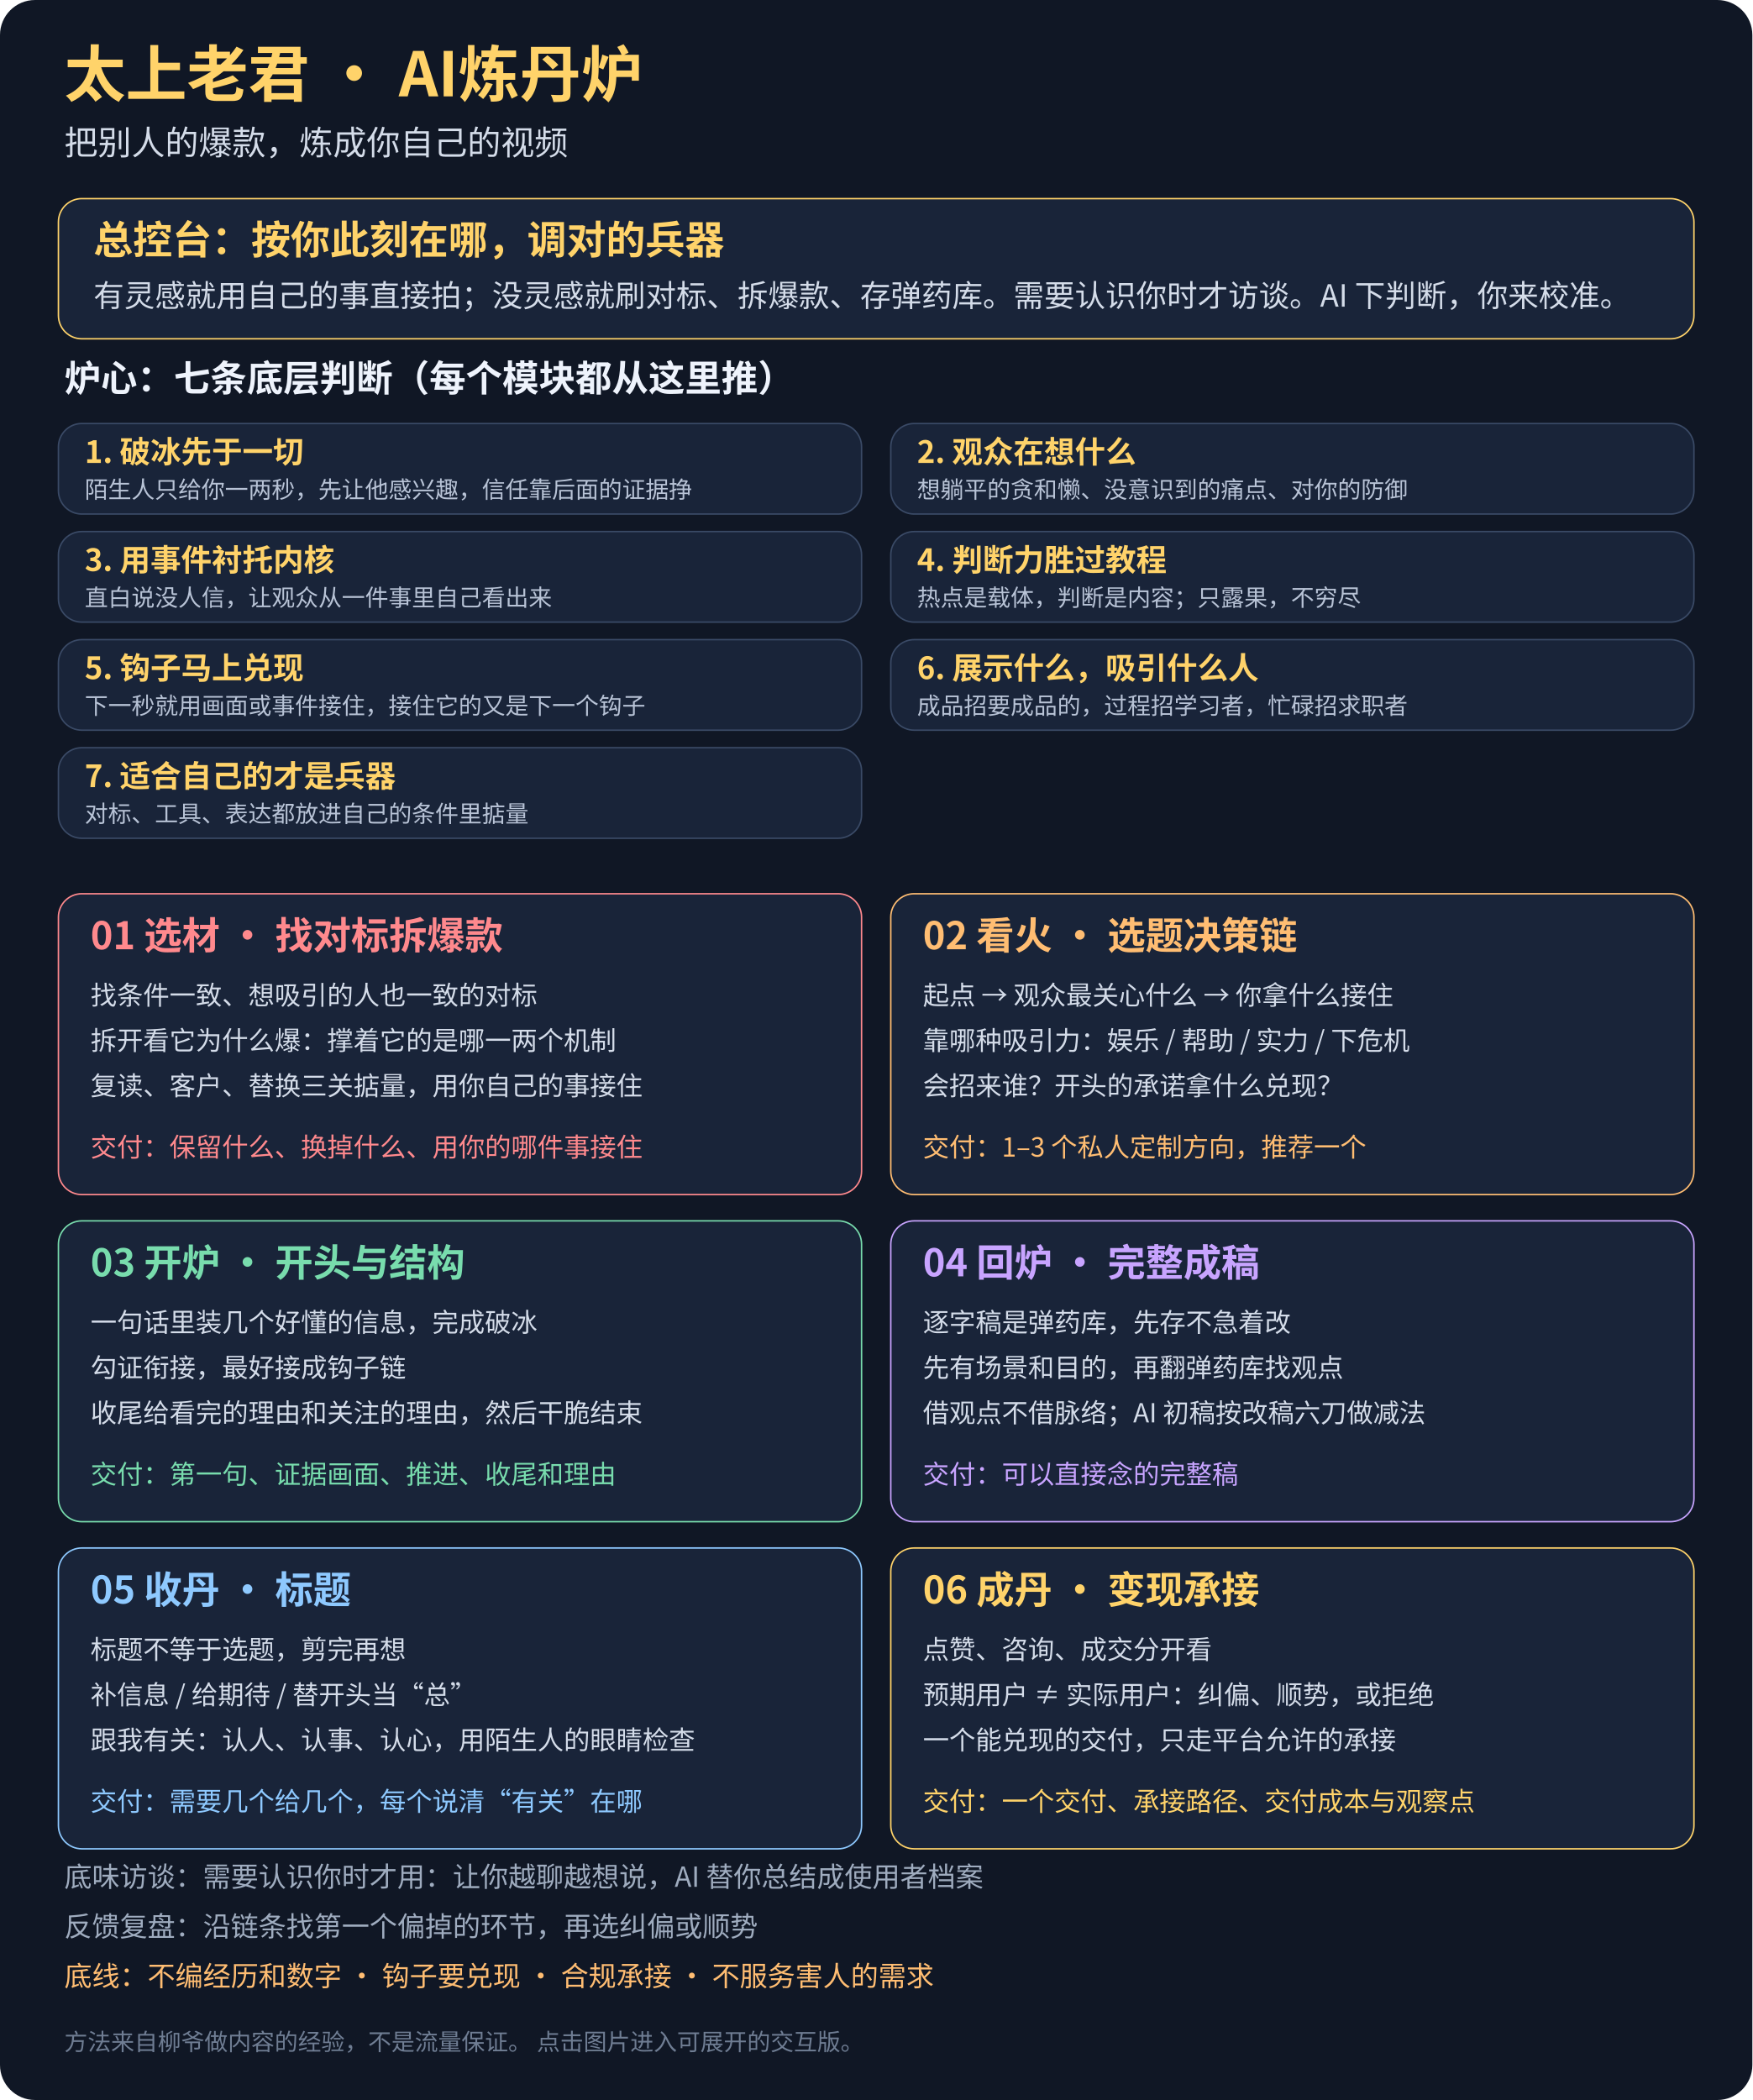
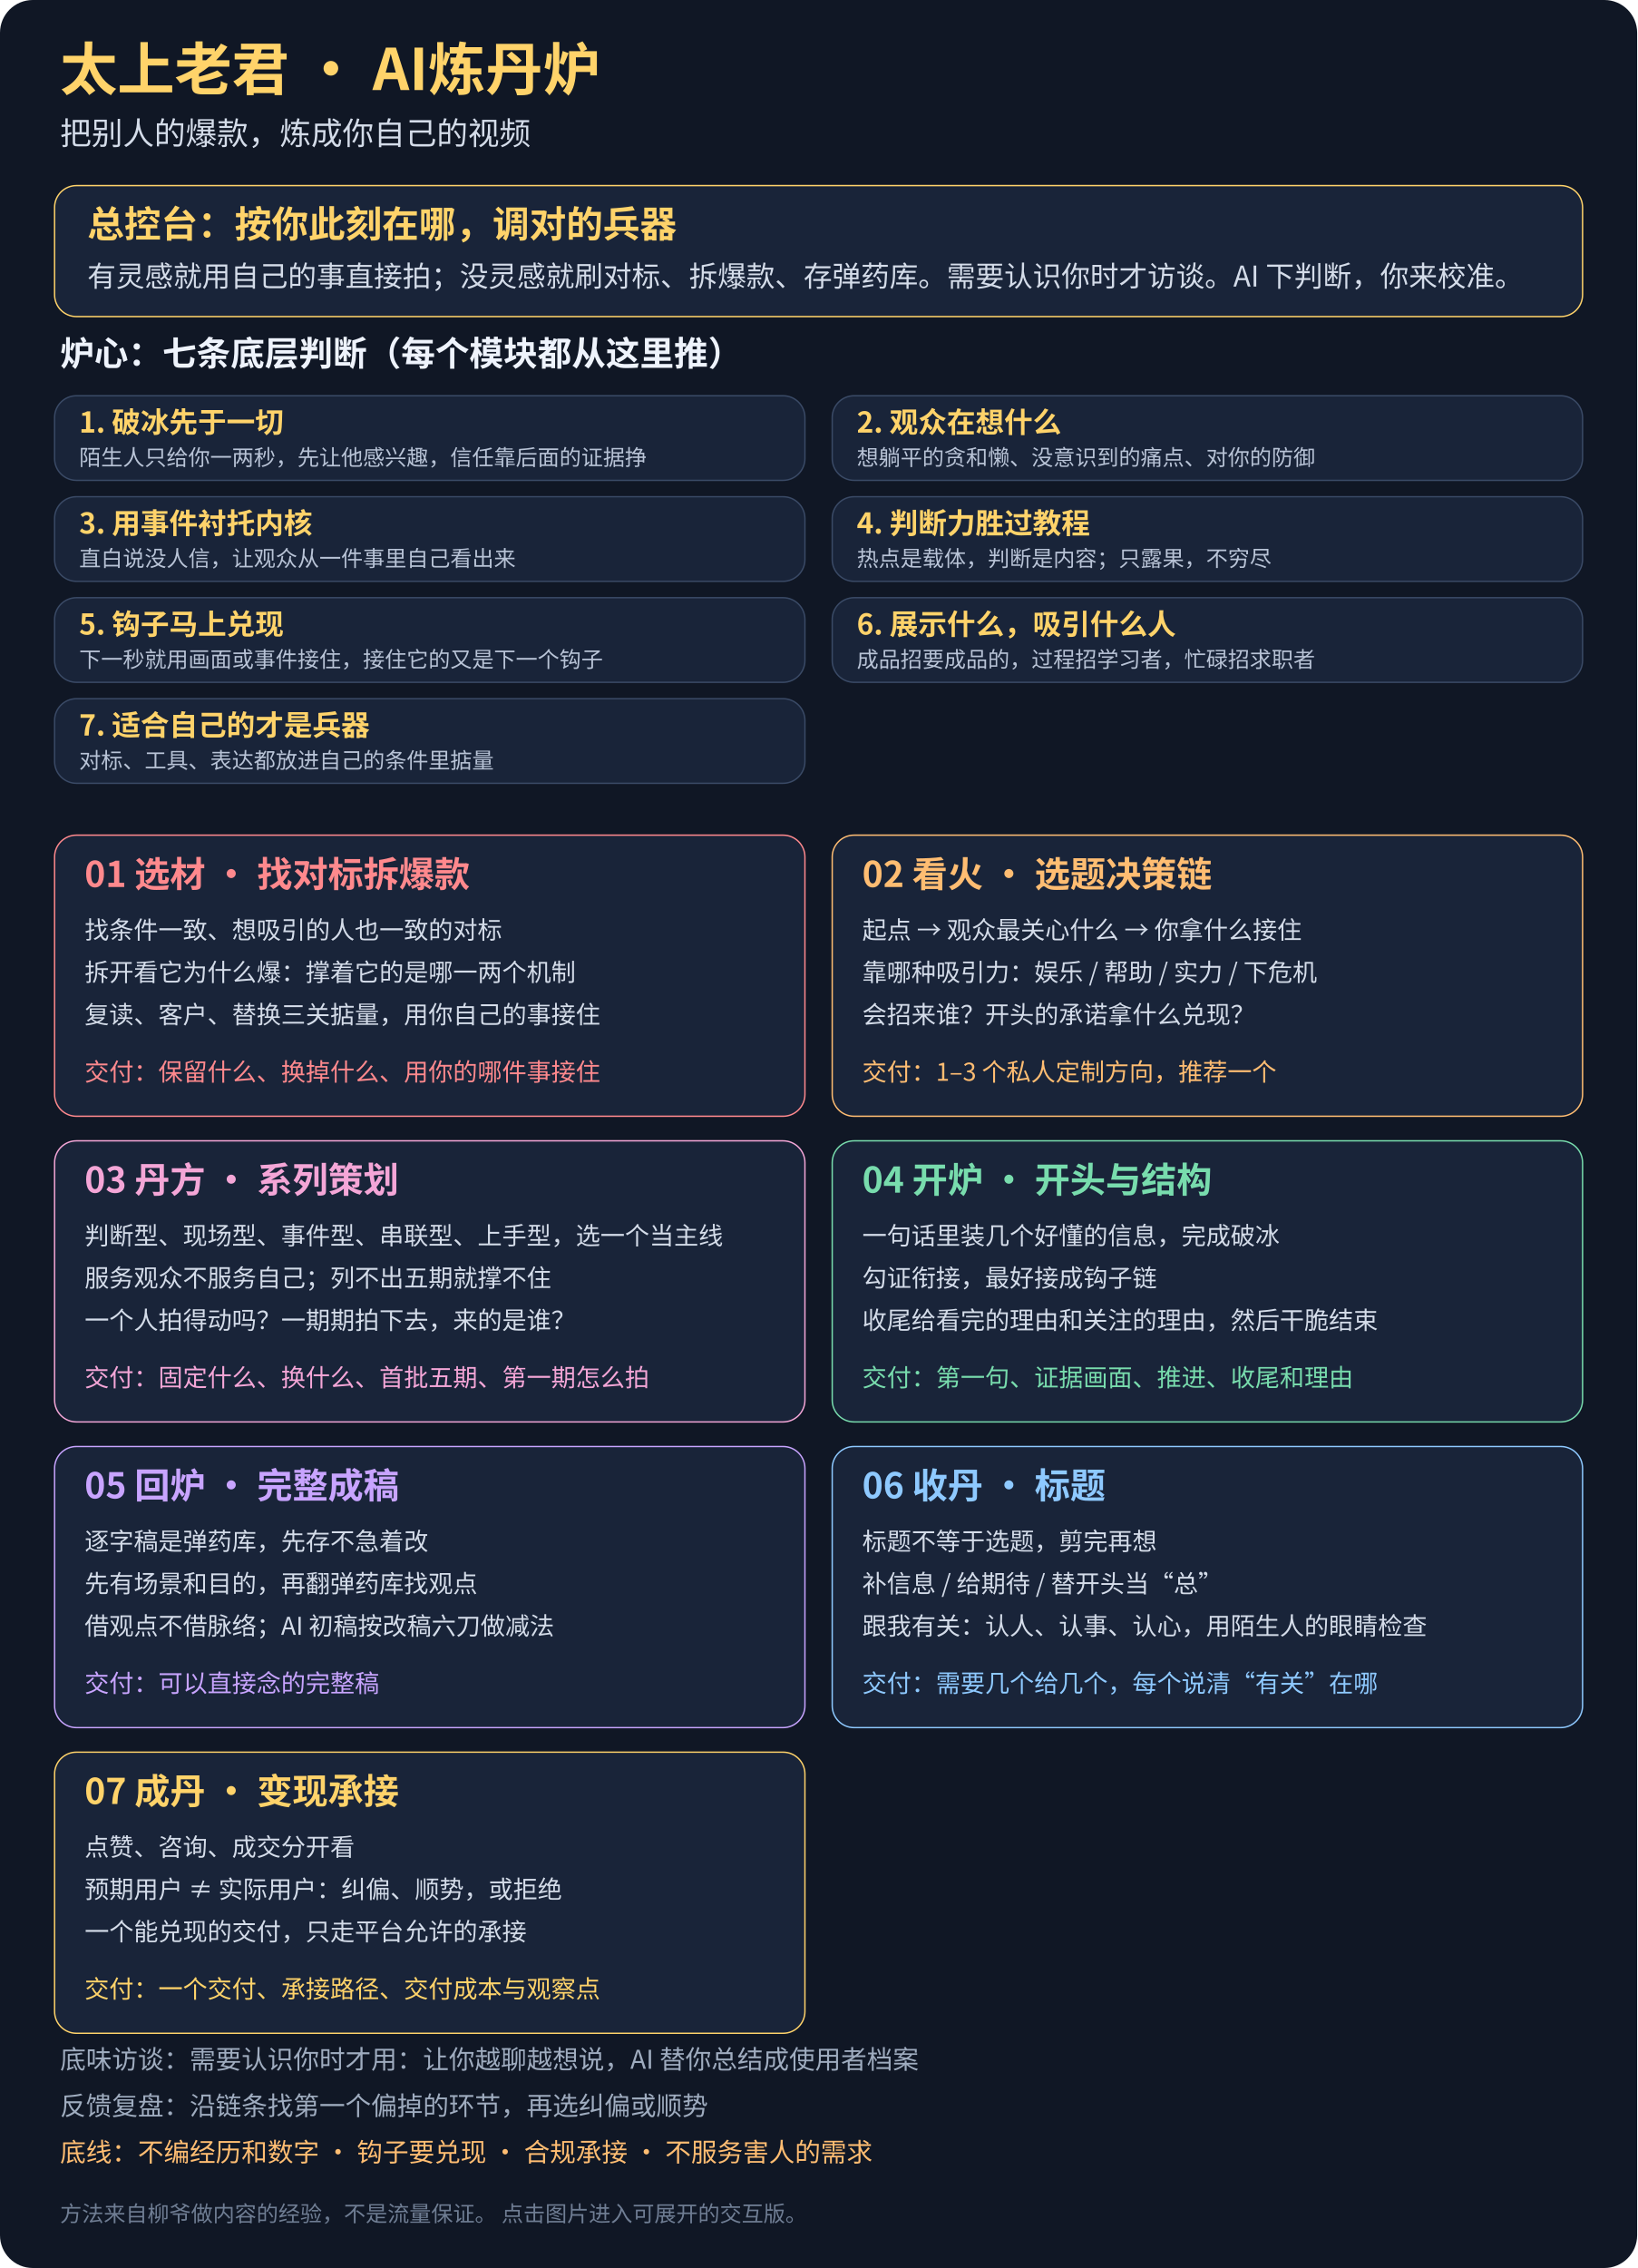
- <svg xmlns="http://www.w3.org/2000/svg" width="1200" height="1438" viewBox="0 0 1200 1438" role="img" aria-labelledby="title desc">
-   <rect width="1200" height="1438" rx="24" fill="#101725" />
+ <svg xmlns="http://www.w3.org/2000/svg" width="1200" height="1662" viewBox="0 0 1200 1662" role="img" aria-labelledby="title desc">
+   <rect width="1200" height="1662" rx="24" fill="#101725" />
  <g font-family="-apple-system,BlinkMacSystemFont,'Segoe UI','Noto Sans CJK SC','Microsoft YaHei',sans-serif">
    <text x="44" y="66" font-size="42" fill="#ffd36a" font-weight="700">太上老君 · AI炼丹炉</text>
    <text x="44" y="106" font-size="23" fill="#d4dce9" font-weight="400">把别人的爆款，炼成你自己的视频</text>
    <rect x="40" y="136" width="1120" height="96" rx="16" fill="#192439" stroke="#ffd36a" />
    <text x="64" y="174" font-size="27" fill="#ffd36a" font-weight="700">总控台：按你此刻在哪，调对的兵器</text>
    <text x="64" y="210" font-size="21" fill="#d4dce9" font-weight="400">有灵感就用自己的事直接拍；没灵感就刷对标、拆爆款、存弹药库。需要认识你时才访谈。AI 下判断，你来校准。</text>
    <text x="44" y="268" font-size="25" fill="#eef3fc" font-weight="600">炉心：七条底层判断（每个模块都从这里推）</text>
    <rect x="40" y="290" width="550" height="62" rx="16" fill="#192439" stroke="#3a4a66" />
    <text x="58" y="317" font-size="21" fill="#ffd36a" font-weight="650">1. 破冰先于一切</text>
    <text x="58" y="341" font-size="16" fill="#b8c3d6" font-weight="400">陌生人只给你一两秒，先让他感兴趣，信任靠后面的证据挣</text>
    <rect x="610" y="290" width="550" height="62" rx="16" fill="#192439" stroke="#3a4a66" />
    <text x="628" y="317" font-size="21" fill="#ffd36a" font-weight="650">2. 观众在想什么</text>
    <text x="628" y="341" font-size="16" fill="#b8c3d6" font-weight="400">想躺平的贪和懒、没意识到的痛点、对你的防御</text>
    <rect x="40" y="364" width="550" height="62" rx="16" fill="#192439" stroke="#3a4a66" />
    <text x="58" y="391" font-size="21" fill="#ffd36a" font-weight="650">3. 用事件衬托内核</text>
    <text x="58" y="415" font-size="16" fill="#b8c3d6" font-weight="400">直白说没人信，让观众从一件事里自己看出来</text>
    <rect x="610" y="364" width="550" height="62" rx="16" fill="#192439" stroke="#3a4a66" />
    <text x="628" y="391" font-size="21" fill="#ffd36a" font-weight="650">4. 判断力胜过教程</text>
    <text x="628" y="415" font-size="16" fill="#b8c3d6" font-weight="400">热点是载体，判断是内容；只露果，不穷尽</text>
    <rect x="40" y="438" width="550" height="62" rx="16" fill="#192439" stroke="#3a4a66" />
    <text x="58" y="465" font-size="21" fill="#ffd36a" font-weight="650">5. 钩子马上兑现</text>
    <text x="58" y="489" font-size="16" fill="#b8c3d6" font-weight="400">下一秒就用画面或事件接住，接住它的又是下一个钩子</text>
    <rect x="610" y="438" width="550" height="62" rx="16" fill="#192439" stroke="#3a4a66" />
    <text x="628" y="465" font-size="21" fill="#ffd36a" font-weight="650">6. 展示什么，吸引什么人</text>
    <text x="628" y="489" font-size="16" fill="#b8c3d6" font-weight="400">成品招要成品的，过程招学习者，忙碌招求职者</text>
    <rect x="40" y="512" width="550" height="62" rx="16" fill="#192439" stroke="#3a4a66" />
    <text x="58" y="539" font-size="21" fill="#ffd36a" font-weight="650">7. 适合自己的才是兵器</text>
    <text x="58" y="563" font-size="16" fill="#b8c3d6" font-weight="400">对标、工具、表达都放进自己的条件里掂量</text>
    <rect x="40" y="612" width="550" height="206" rx="16" fill="#192439" stroke="#ff898d" />
    <text x="62" y="650" font-size="26" fill="#ff898d" font-weight="650">01 选材 · 找对标拆爆款</text>
    <text x="62" y="688" font-size="18" fill="#d4dce9" font-weight="400">找条件一致、想吸引的人也一致的对标</text>
    <text x="62" y="719" font-size="18" fill="#d4dce9" font-weight="400">拆开看它为什么爆：撑着它的是哪一两个机制</text>
    <text x="62" y="750" font-size="18" fill="#d4dce9" font-weight="400">复读、客户、替换三关掂量，用你自己的事接住</text>
    <text x="62" y="792" font-size="18" fill="#ff898d" font-weight="400">交付：保留什么、换掉什么、用你的哪件事接住</text>
    <rect x="610" y="612" width="550" height="206" rx="16" fill="#192439" stroke="#ffbd72" />
    <text x="632" y="650" font-size="26" fill="#ffbd72" font-weight="650">02 看火 · 选题决策链</text>
    <text x="632" y="688" font-size="18" fill="#d4dce9" font-weight="400">起点 → 观众最关心什么 → 你拿什么接住</text>
    <text x="632" y="719" font-size="18" fill="#d4dce9" font-weight="400">靠哪种吸引力：娱乐 / 帮助 / 实力 / 下危机</text>
    <text x="632" y="750" font-size="18" fill="#d4dce9" font-weight="400">会招来谁？开头的承诺拿什么兑现？</text>
    <text x="632" y="792" font-size="18" fill="#ffbd72" font-weight="400">交付：1–3 个私人定制方向，推荐一个</text>
-     <rect x="40" y="836" width="550" height="206" rx="16" fill="#192439" stroke="#78dcad" />
-     <text x="62" y="874" font-size="26" fill="#78dcad" font-weight="650">03 开炉 · 开头与结构</text>
-     <text x="62" y="912" font-size="18" fill="#d4dce9" font-weight="400">一句话里装几个好懂的信息，完成破冰</text>
-     <text x="62" y="943" font-size="18" fill="#d4dce9" font-weight="400">勾证衔接，最好接成钩子链</text>
-     <text x="62" y="974" font-size="18" fill="#d4dce9" font-weight="400">收尾给看完的理由和关注的理由，然后干脆结束</text>
-     <text x="62" y="1016" font-size="18" fill="#78dcad" font-weight="400">交付：第一句、证据画面、推进、收尾和理由</text>
-     <rect x="610" y="836" width="550" height="206" rx="16" fill="#192439" stroke="#c8a4ff" />
-     <text x="632" y="874" font-size="26" fill="#c8a4ff" font-weight="650">04 回炉 · 完整成稿</text>
-     <text x="632" y="912" font-size="18" fill="#d4dce9" font-weight="400">逐字稿是弹药库，先存不急着改</text>
-     <text x="632" y="943" font-size="18" fill="#d4dce9" font-weight="400">先有场景和目的，再翻弹药库找观点</text>
-     <text x="632" y="974" font-size="18" fill="#d4dce9" font-weight="400">借观点不借脉络；AI 初稿按改稿六刀做减法</text>
-     <text x="632" y="1016" font-size="18" fill="#c8a4ff" font-weight="400">交付：可以直接念的完整稿</text>
-     <rect x="40" y="1060" width="550" height="206" rx="16" fill="#192439" stroke="#8ec9ff" />
-     <text x="62" y="1098" font-size="26" fill="#8ec9ff" font-weight="650">05 收丹 · 标题</text>
-     <text x="62" y="1136" font-size="18" fill="#d4dce9" font-weight="400">标题不等于选题，剪完再想</text>
-     <text x="62" y="1167" font-size="18" fill="#d4dce9" font-weight="400">补信息 / 给期待 / 替开头当“总”</text>
-     <text x="62" y="1198" font-size="18" fill="#d4dce9" font-weight="400">跟我有关：认人、认事、认心，用陌生人的眼睛检查</text>
-     <text x="62" y="1240" font-size="18" fill="#8ec9ff" font-weight="400">交付：需要几个给几个，每个说清“有关”在哪</text>
-     <rect x="610" y="1060" width="550" height="206" rx="16" fill="#192439" stroke="#ffd36a" />
-     <text x="632" y="1098" font-size="26" fill="#ffd36a" font-weight="650">06 成丹 · 变现承接</text>
-     <text x="632" y="1136" font-size="18" fill="#d4dce9" font-weight="400">点赞、咨询、成交分开看</text>
-     <text x="632" y="1167" font-size="18" fill="#d4dce9" font-weight="400">预期用户 ≠ 实际用户：纠偏、顺势，或拒绝</text>
-     <text x="632" y="1198" font-size="18" fill="#d4dce9" font-weight="400">一个能兑现的交付，只走平台允许的承接</text>
-     <text x="632" y="1240" font-size="18" fill="#ffd36a" font-weight="400">交付：一个交付、承接路径、交付成本与观察点</text>
-     <text x="44" y="1292" font-size="19" fill="#9facbf" font-weight="400">底味访谈：需要认识你时才用：让你越聊越想说，AI 替你总结成使用者档案</text>
-     <text x="44" y="1326" font-size="19" fill="#9facbf" font-weight="400">反馈复盘：沿链条找第一个偏掉的环节，再选纠偏或顺势</text>
-     <text x="44" y="1360" font-size="19" fill="#ffbd72" font-weight="400">底线：不编经历和数字 · 钩子要兑现 · 合规承接 · 不服务害人的需求</text>
-     <text x="44" y="1404" font-size="16" fill="#6f7d93" font-weight="400">方法来自柳爷做内容的经验，不是流量保证。 点击图片进入可展开的交互版。</text>
+     <rect x="40" y="836" width="550" height="206" rx="16" fill="#192439" stroke="#f4a6d7" />
+     <text x="62" y="874" font-size="26" fill="#f4a6d7" font-weight="650">03 丹方 · 系列策划</text>
+     <text x="62" y="912" font-size="18" fill="#d4dce9" font-weight="400">判断型、现场型、事件型、串联型、上手型，选一个当主线</text>
+     <text x="62" y="943" font-size="18" fill="#d4dce9" font-weight="400">服务观众不服务自己；列不出五期就撑不住</text>
+     <text x="62" y="974" font-size="18" fill="#d4dce9" font-weight="400">一个人拍得动吗？一期期拍下去，来的是谁？</text>
+     <text x="62" y="1016" font-size="18" fill="#f4a6d7" font-weight="400">交付：固定什么、换什么、首批五期、第一期怎么拍</text>
+     <rect x="610" y="836" width="550" height="206" rx="16" fill="#192439" stroke="#78dcad" />
+     <text x="632" y="874" font-size="26" fill="#78dcad" font-weight="650">04 开炉 · 开头与结构</text>
+     <text x="632" y="912" font-size="18" fill="#d4dce9" font-weight="400">一句话里装几个好懂的信息，完成破冰</text>
+     <text x="632" y="943" font-size="18" fill="#d4dce9" font-weight="400">勾证衔接，最好接成钩子链</text>
+     <text x="632" y="974" font-size="18" fill="#d4dce9" font-weight="400">收尾给看完的理由和关注的理由，然后干脆结束</text>
+     <text x="632" y="1016" font-size="18" fill="#78dcad" font-weight="400">交付：第一句、证据画面、推进、收尾和理由</text>
+     <rect x="40" y="1060" width="550" height="206" rx="16" fill="#192439" stroke="#c8a4ff" />
+     <text x="62" y="1098" font-size="26" fill="#c8a4ff" font-weight="650">05 回炉 · 完整成稿</text>
+     <text x="62" y="1136" font-size="18" fill="#d4dce9" font-weight="400">逐字稿是弹药库，先存不急着改</text>
+     <text x="62" y="1167" font-size="18" fill="#d4dce9" font-weight="400">先有场景和目的，再翻弹药库找观点</text>
+     <text x="62" y="1198" font-size="18" fill="#d4dce9" font-weight="400">借观点不借脉络；AI 初稿按改稿六刀做减法</text>
+     <text x="62" y="1240" font-size="18" fill="#c8a4ff" font-weight="400">交付：可以直接念的完整稿</text>
+     <rect x="610" y="1060" width="550" height="206" rx="16" fill="#192439" stroke="#8ec9ff" />
+     <text x="632" y="1098" font-size="26" fill="#8ec9ff" font-weight="650">06 收丹 · 标题</text>
+     <text x="632" y="1136" font-size="18" fill="#d4dce9" font-weight="400">标题不等于选题，剪完再想</text>
+     <text x="632" y="1167" font-size="18" fill="#d4dce9" font-weight="400">补信息 / 给期待 / 替开头当“总”</text>
+     <text x="632" y="1198" font-size="18" fill="#d4dce9" font-weight="400">跟我有关：认人、认事、认心，用陌生人的眼睛检查</text>
+     <text x="632" y="1240" font-size="18" fill="#8ec9ff" font-weight="400">交付：需要几个给几个，每个说清“有关”在哪</text>
+     <rect x="40" y="1284" width="550" height="206" rx="16" fill="#192439" stroke="#ffd36a" />
+     <text x="62" y="1322" font-size="26" fill="#ffd36a" font-weight="650">07 成丹 · 变现承接</text>
+     <text x="62" y="1360" font-size="18" fill="#d4dce9" font-weight="400">点赞、咨询、成交分开看</text>
+     <text x="62" y="1391" font-size="18" fill="#d4dce9" font-weight="400">预期用户 ≠ 实际用户：纠偏、顺势，或拒绝</text>
+     <text x="62" y="1422" font-size="18" fill="#d4dce9" font-weight="400">一个能兑现的交付，只走平台允许的承接</text>
+     <text x="62" y="1464" font-size="18" fill="#ffd36a" font-weight="400">交付：一个交付、承接路径、交付成本与观察点</text>
+     <text x="44" y="1516" font-size="19" fill="#9facbf" font-weight="400">底味访谈：需要认识你时才用：让你越聊越想说，AI 替你总结成使用者档案</text>
+     <text x="44" y="1550" font-size="19" fill="#9facbf" font-weight="400">反馈复盘：沿链条找第一个偏掉的环节，再选纠偏或顺势</text>
+     <text x="44" y="1584" font-size="19" fill="#ffbd72" font-weight="400">底线：不编经历和数字 · 钩子要兑现 · 合规承接 · 不服务害人的需求</text>
+     <text x="44" y="1628" font-size="16" fill="#6f7d93" font-weight="400">方法来自柳爷做内容的经验，不是流量保证。 点击图片进入可展开的交互版。</text>
  </g>
</svg>
